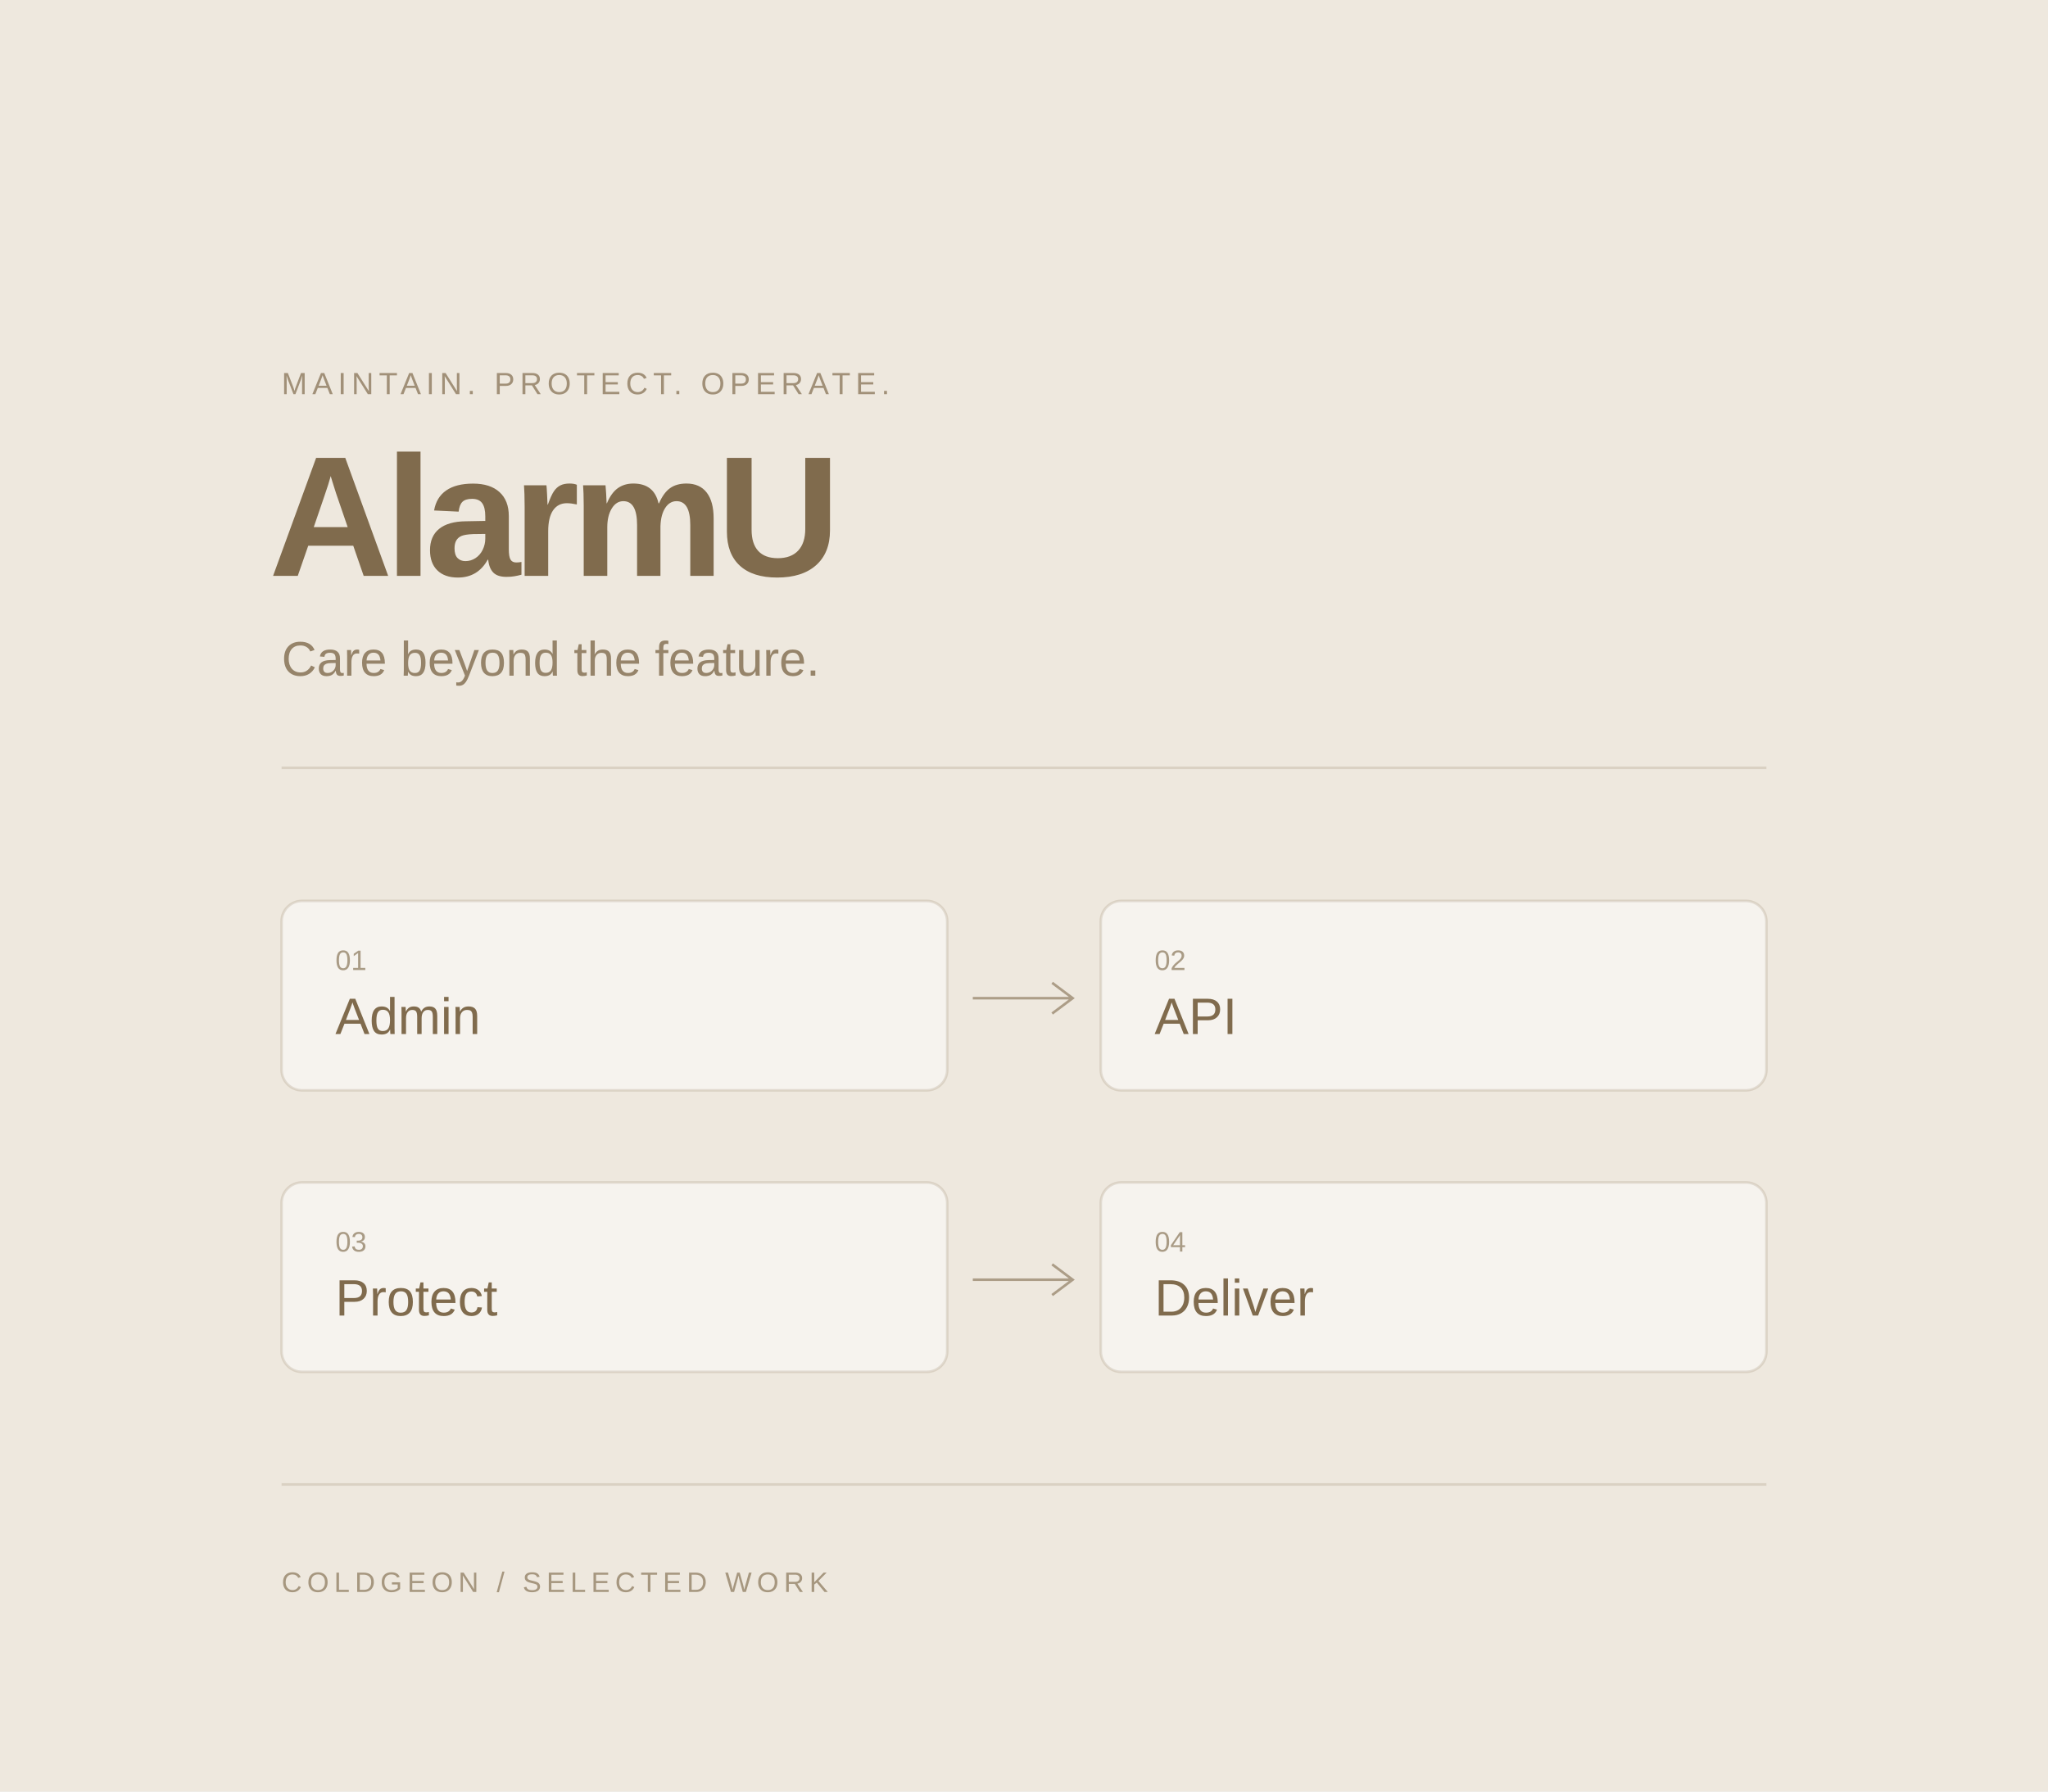
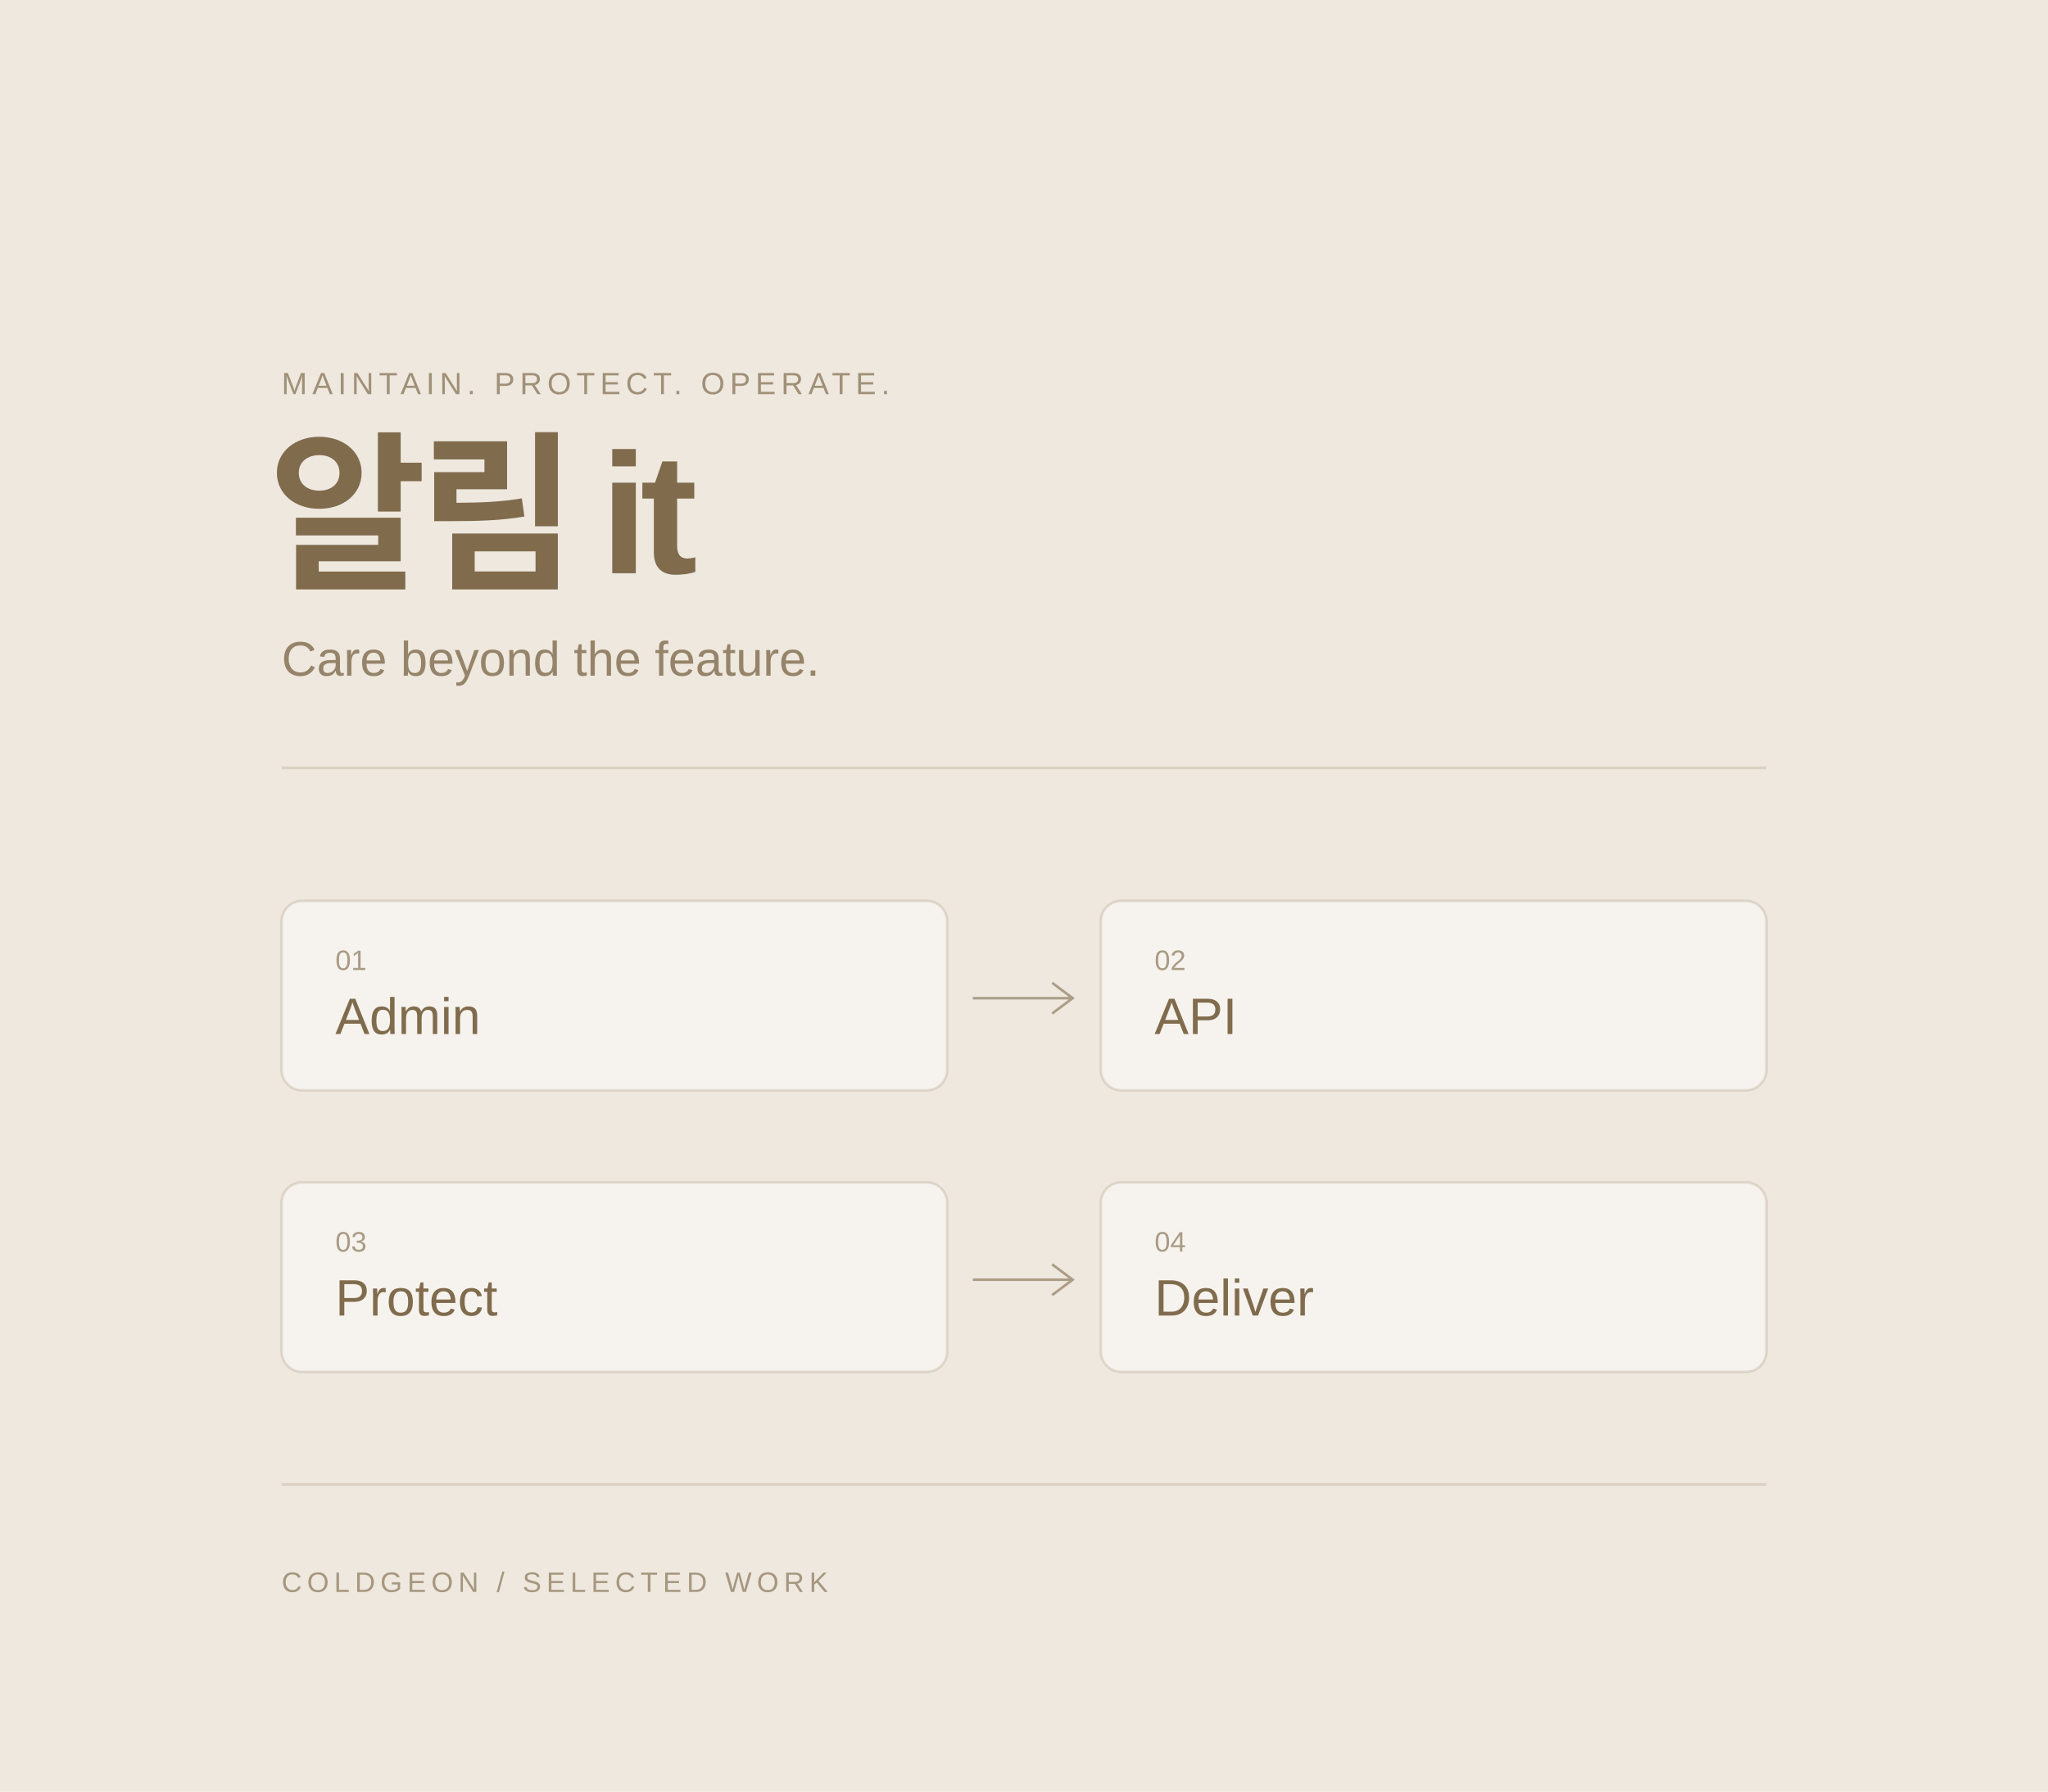
<svg xmlns="http://www.w3.org/2000/svg" width="800" height="700" viewBox="0 0 800 700">
  <rect width="800" height="700" fill="#eee8de" />
  <path d="M110 300h580M110 580h580" stroke="#806b4d" stroke-opacity=".18" />
  <text x="110" y="154" font-family="Arial,sans-serif" font-size="12" letter-spacing="2" fill="#806b4d" opacity=".7">MAINTAIN. PROTECT. OPERATE.</text>
-   <text x="105" y="225" font-family="Arial,sans-serif" font-size="67" letter-spacing="-3" font-weight="600" fill="#806b4d">AlarmU</text>
+   <text x="105" y="225" font-family="Arial,sans-serif" font-size="67" letter-spacing="-3" font-weight="600" fill="#806b4d">알림 it</text>
  <text x="110" y="264" font-family="Arial,sans-serif" font-size="19" fill="#806b4d" opacity=".8">Care beyond the feature.</text>
  <rect x="110" y="352" width="260" height="74" rx="8" fill="white" fill-opacity=".48" stroke="#806b4d" stroke-opacity=".18" />
  <text x="131" y="379" font-family="Arial,sans-serif" font-size="11" fill="#806b4d" opacity=".65">01</text>
  <text x="131" y="404" font-family="Arial,sans-serif" font-size="20" fill="#806b4d">Admin</text>
  <rect x="430" y="352" width="260" height="74" rx="8" fill="white" fill-opacity=".48" stroke="#806b4d" stroke-opacity=".18" />
  <text x="451" y="379" font-family="Arial,sans-serif" font-size="11" fill="#806b4d" opacity=".65">02</text>
  <text x="451" y="404" font-family="Arial,sans-serif" font-size="20" fill="#806b4d">API</text>
  <rect x="110" y="462" width="260" height="74" rx="8" fill="white" fill-opacity=".48" stroke="#806b4d" stroke-opacity=".18" />
  <text x="131" y="489" font-family="Arial,sans-serif" font-size="11" fill="#806b4d" opacity=".65">03</text>
  <text x="131" y="514" font-family="Arial,sans-serif" font-size="20" fill="#806b4d">Protect</text>
  <rect x="430" y="462" width="260" height="74" rx="8" fill="white" fill-opacity=".48" stroke="#806b4d" stroke-opacity=".18" />
  <text x="451" y="489" font-family="Arial,sans-serif" font-size="11" fill="#806b4d" opacity=".65">04</text>
  <text x="451" y="514" font-family="Arial,sans-serif" font-size="20" fill="#806b4d">Deliver</text>
  <path d="M380 390h39m-8-6 8 6-8 6M380 500h39m-8-6 8 6-8 6" fill="none" stroke="#806b4d" stroke-opacity=".6" />
  <text x="110" y="622" font-family="Arial,sans-serif" font-size="11" letter-spacing="2" fill="#806b4d" opacity=".65">COLDGEON / SELECTED WORK</text>
</svg>
